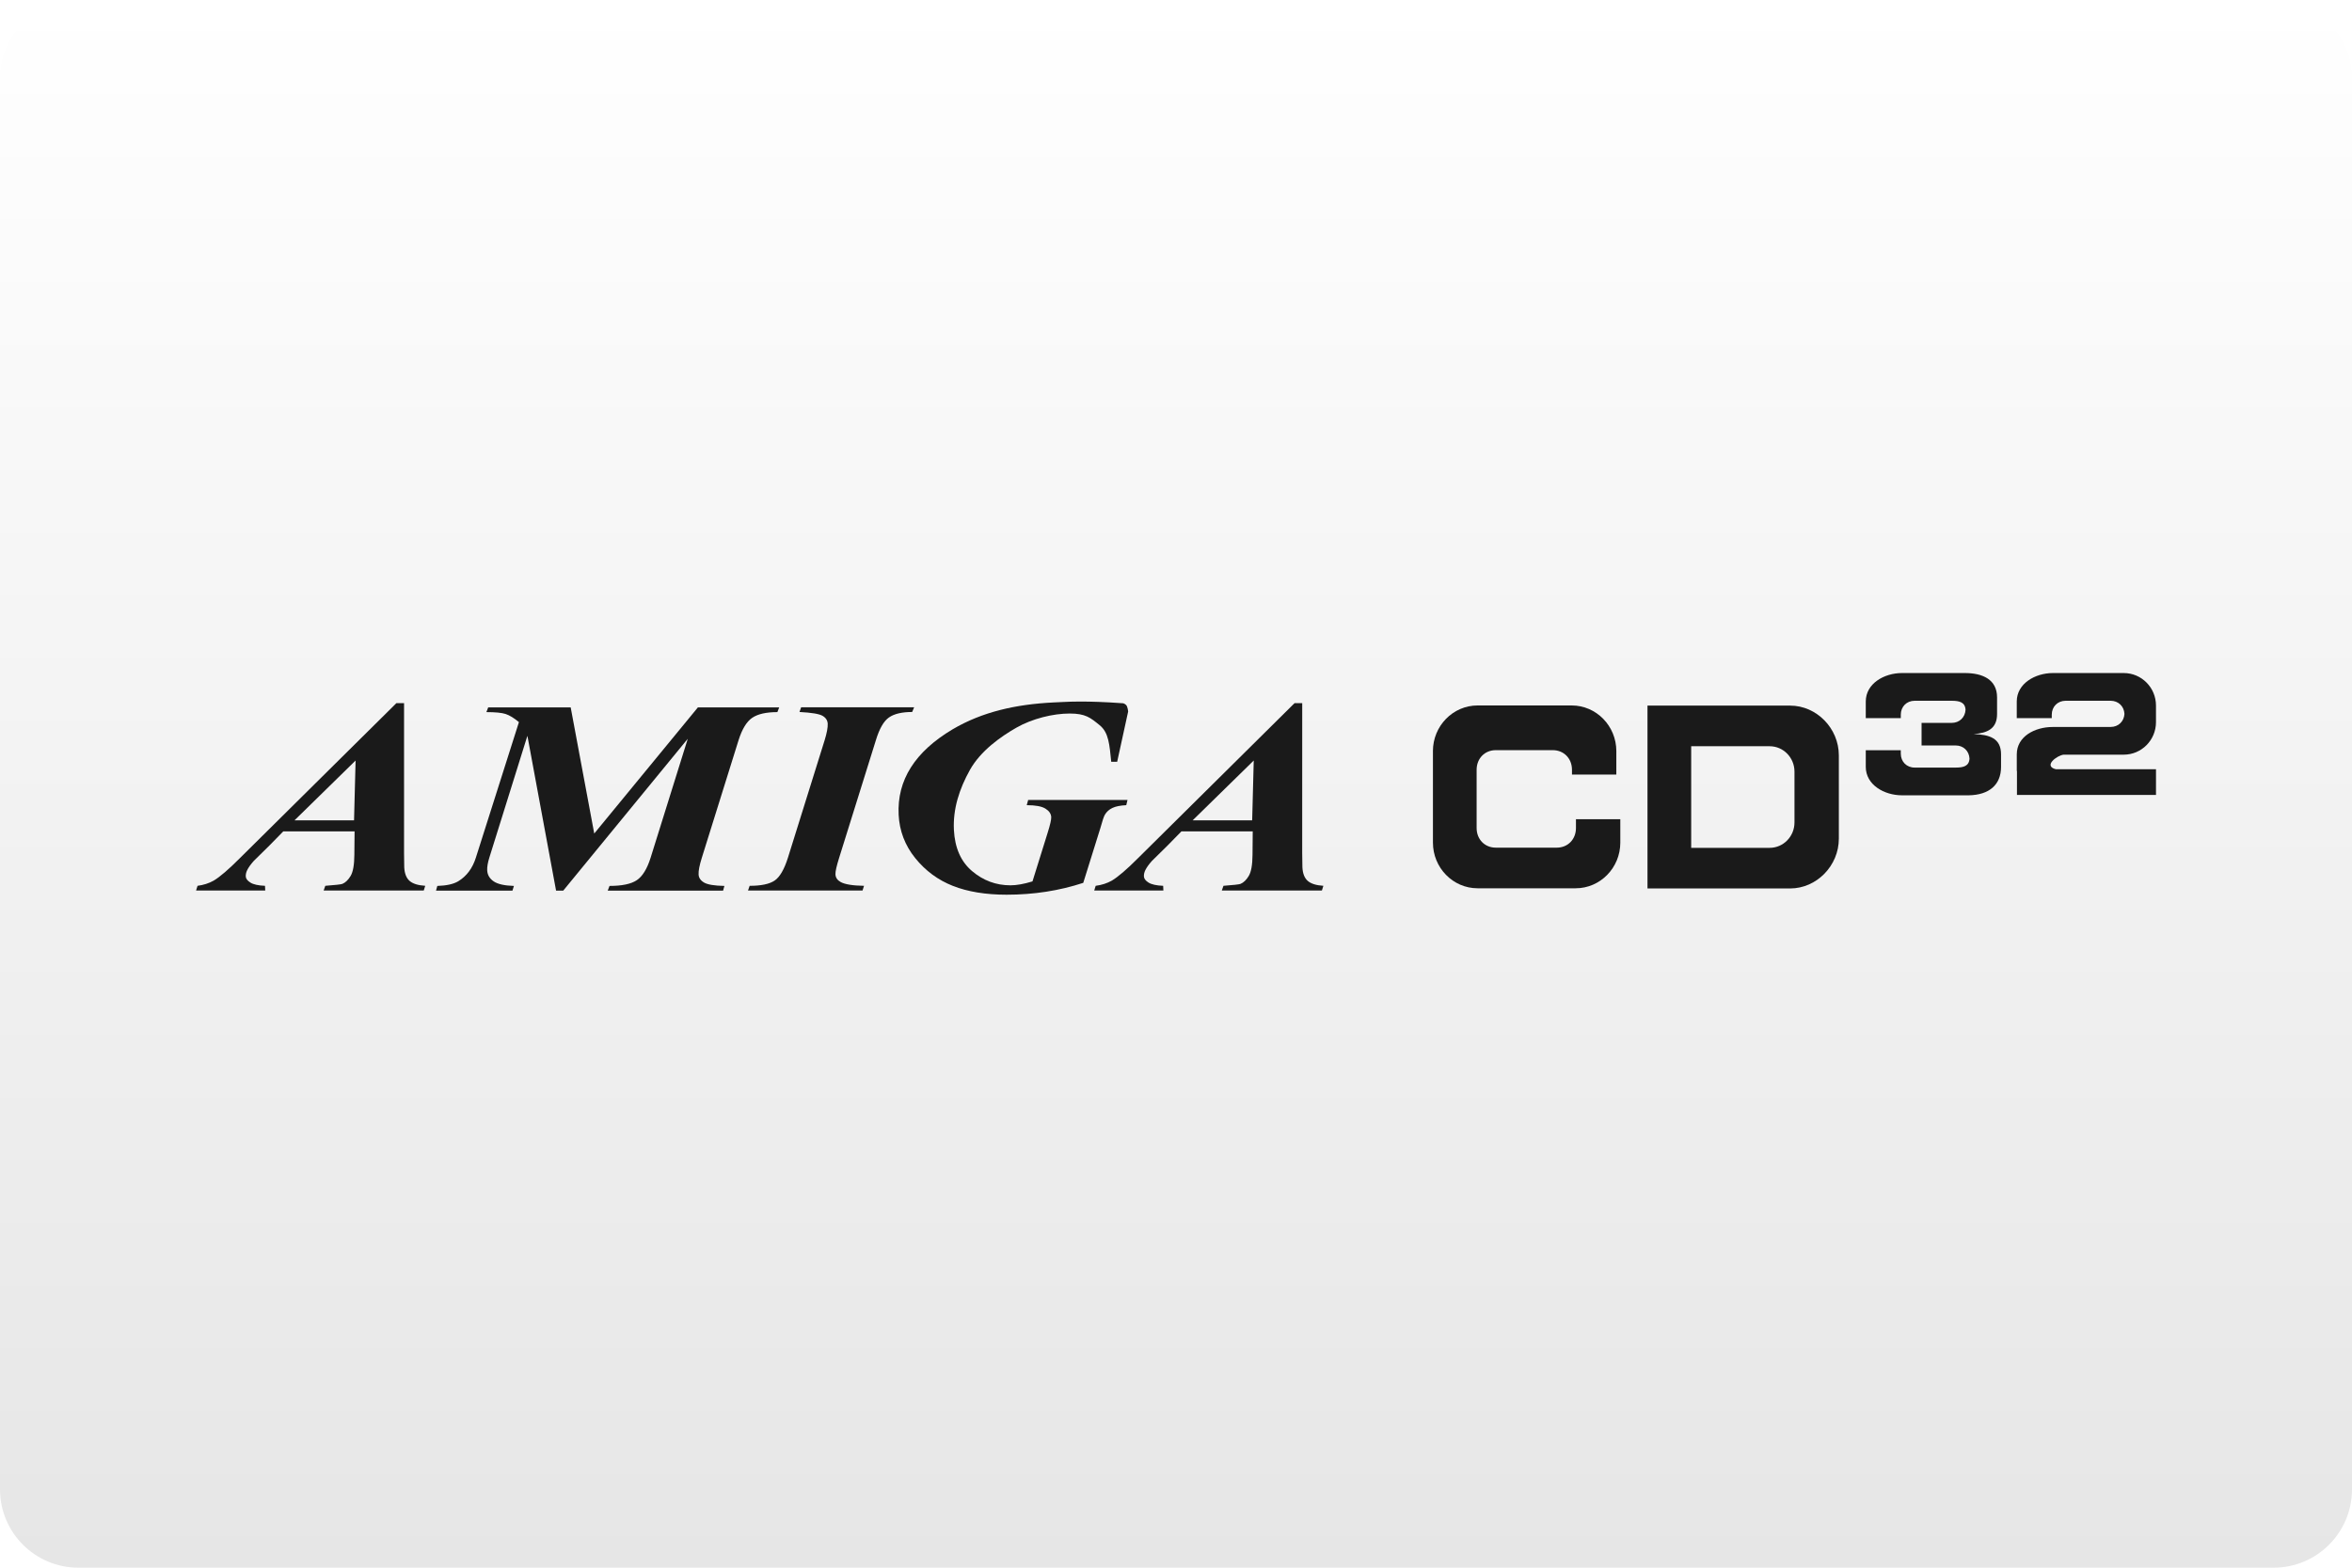
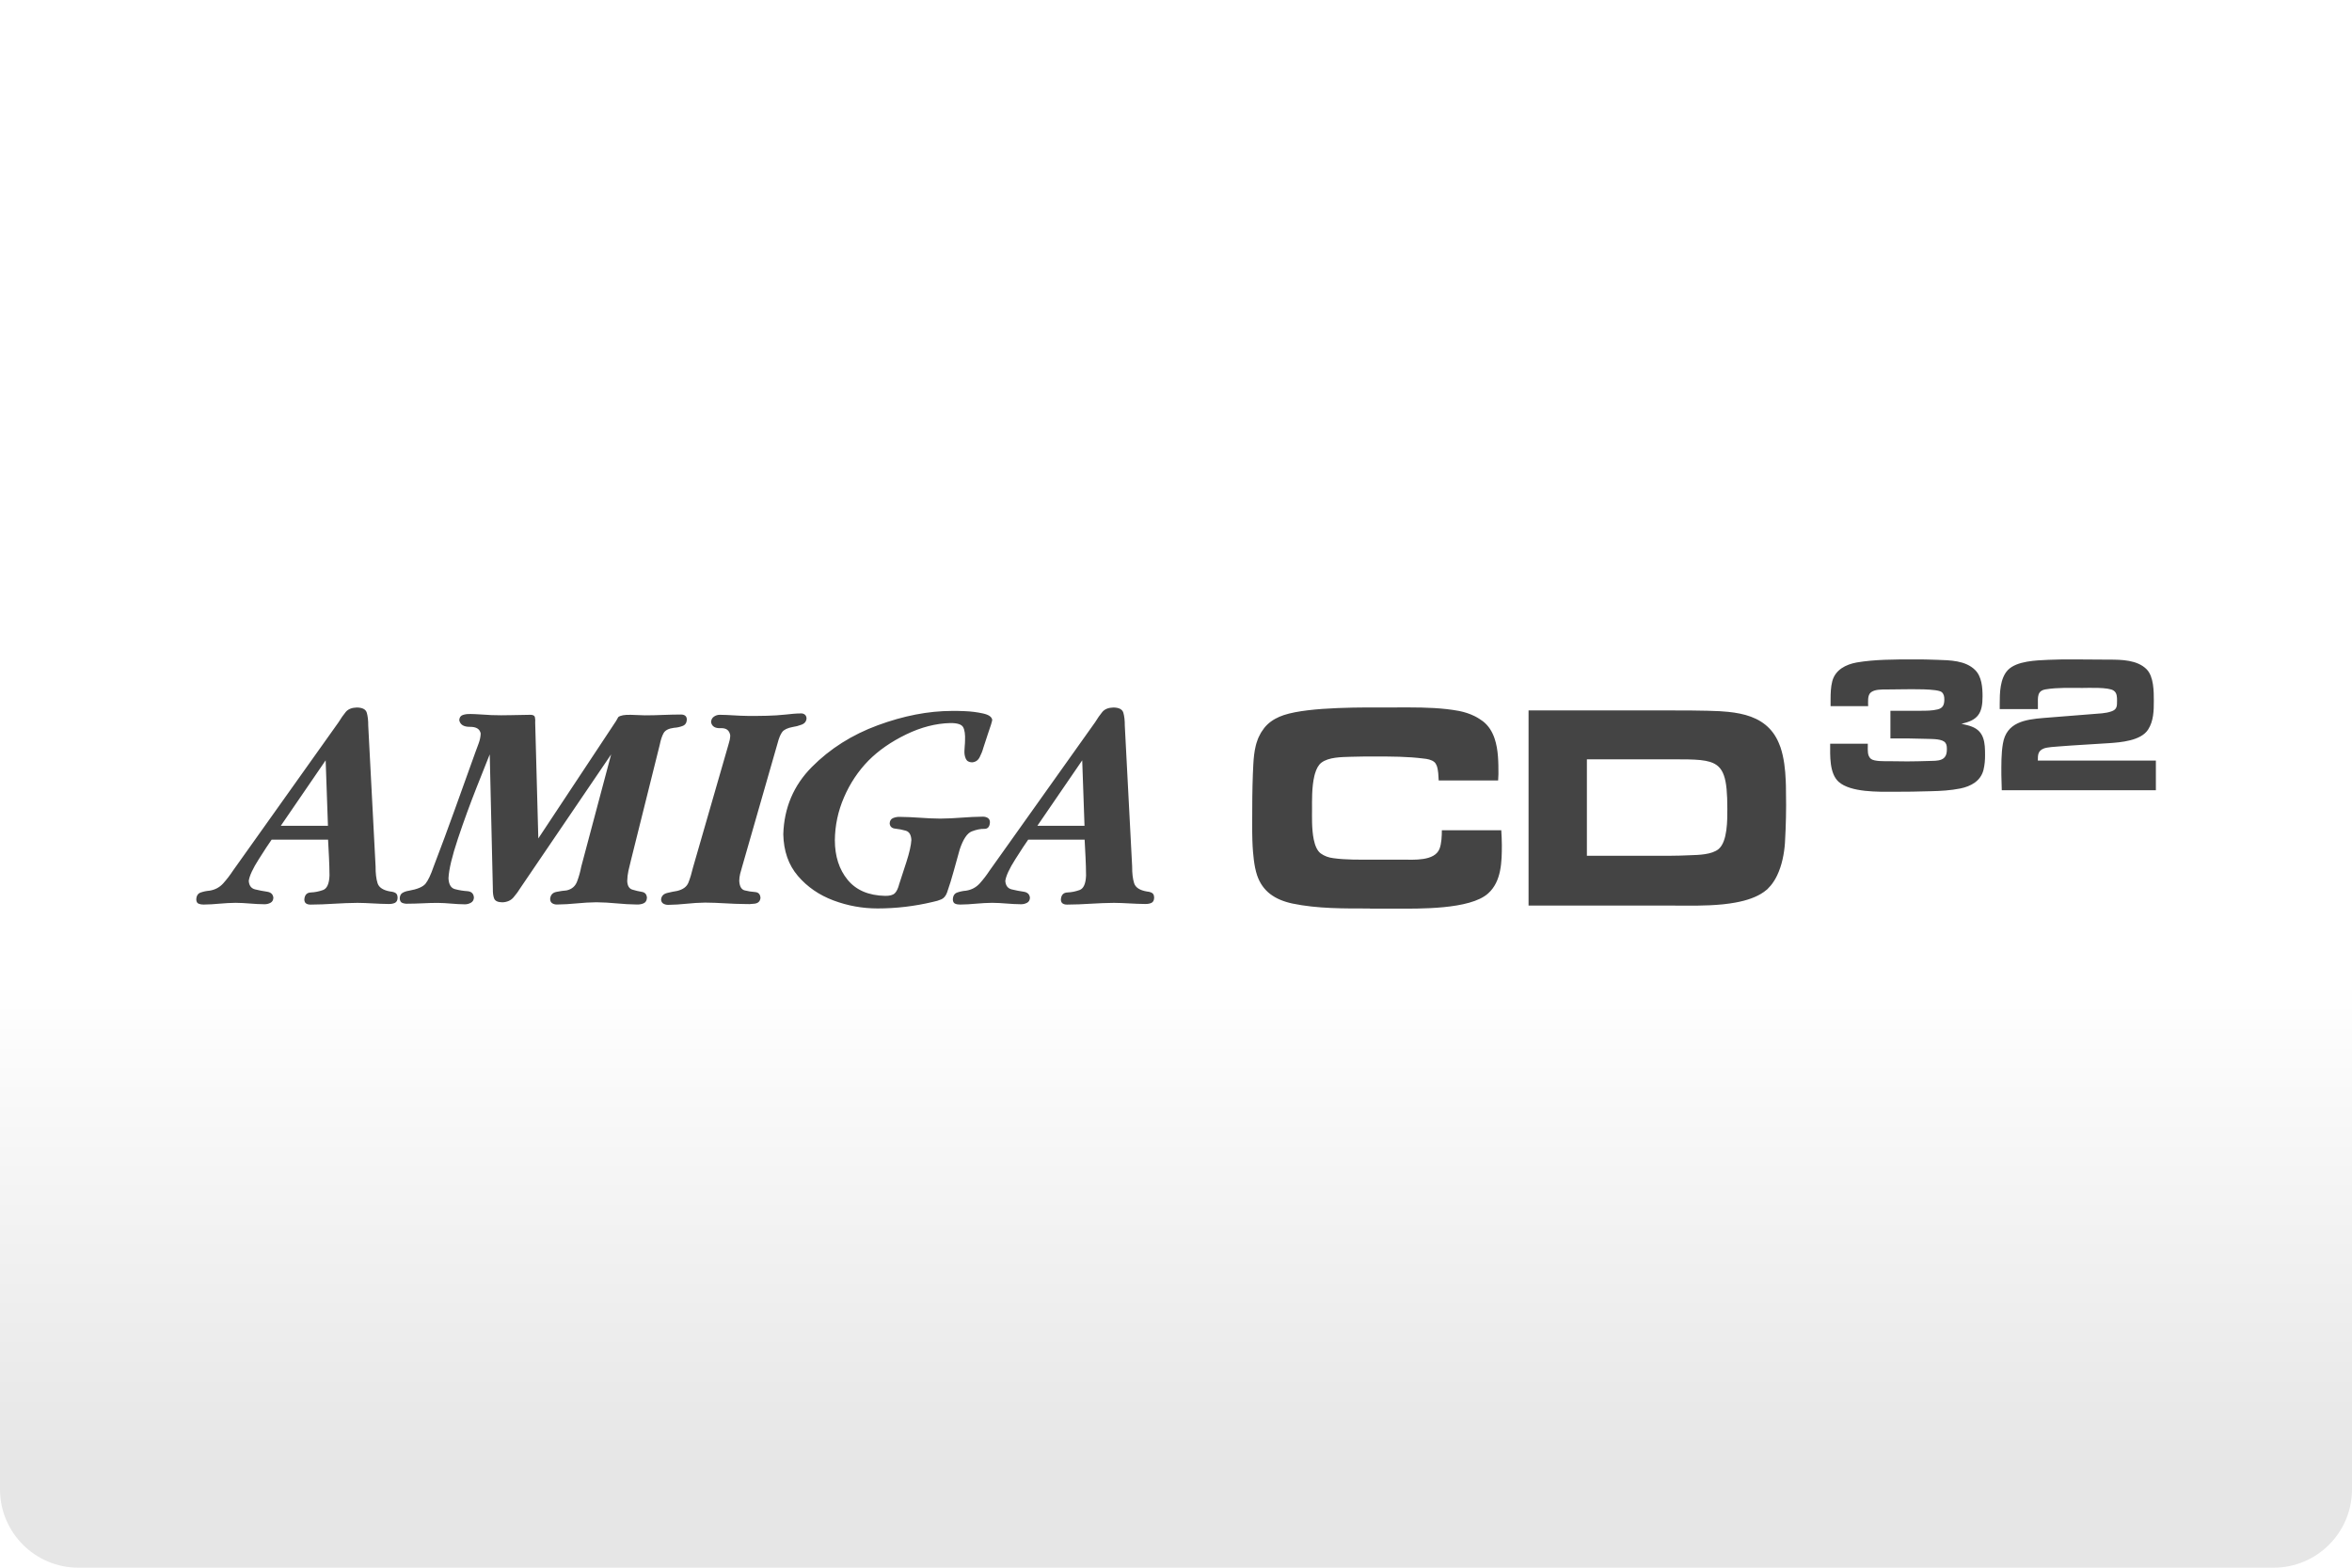
- <svg xmlns="http://www.w3.org/2000/svg" width="480" height="320" version="1.1" viewBox="0 0 480 320">
+ <svg xmlns="http://www.w3.org/2000/svg" width="480" height="320" version="1.1" viewBox="0 0 480 320" xml:space="preserve">
  <defs>
-     <linearGradient id="a" x1="81.598" x2="81.598" y2="84.667" gradientTransform="scale(3.7795)" gradientUnits="userSpaceOnUse">
+     <linearGradient id="a" x2="0" y1="200" y2="300" gradientUnits="userSpaceOnUse">
      <stop stop-color="#fff" offset="0" />
      <stop stop-color="#e6e6e6" offset="1" />
    </linearGradient>
  </defs>
-   <rect width="480" height="320" ry="16" fill="url(#a)" stroke-linecap="square" stroke-linejoin="round" stroke-width="2" style="paint-order:stroke fill markers" />
-   <g transform="matrix(.42527 0 0 .42527 305.16 310.72)" fill="#1a1a1a">
-     <path d="m-547.4-331.6h-34.22l-6.679 6.814-7.524 7.414c-1.446 1.626-2.493 3.093-3.133 4.407-0.5 1.008-0.718 2.015-0.672 3.023 0.054 1.054 0.796 2.03 2.234 2.93 1.438 0.898 3.773 1.415 6.998 1.547l0.11 2.257h-33.19l0.71-2.257c2.922-0.391 5.5-1.227 7.735-2.493 2.969-1.757 7.18-5.366 12.63-10.84l75.05-74.34h3.688l-8e-3 71.95c0.023 3.759 0.055 6.032 0.093 6.82 0.157 2.993 1 5.164 2.548 6.524 1.554 1.367 4.055 2.156 7.523 2.375l-0.703 2.257h-48.04l0.79-2.257c4.742-0.352 7.461-0.657 8.156-0.913 1.507-0.611 2.836-1.893 4-3.83 1.156-1.945 1.758-5.312 1.789-10.12l0.109-11.27zm-0.265-5.304 0.742-28.7-29.31 28.7h28.57" />
-     <path d="m-443.7-391.1 11.3 60.54 49.74-60.54h39.02l-0.875 2.257c-5.344 0-9.368 0.907-12.06 2.728-2.686 1.82-4.882 5.414-6.578 10.79l-17.61 56.38c-1.132 3.594-1.658 6.266-1.562 8.016 0.077 1.616 0.961 2.921 2.649 3.906 1.688 0.984 4.936 1.522 9.741 1.609l-0.625 2.257h-55.37l0.868-2.257c5.952 0 10.3-0.906 13.05-2.728 2.742-1.82 4.969-5.422 6.664-10.8l17.83-57.1-59.76 72.89h-3.438l-13.76-74.32-18.28 58.53c-0.75 2.406-1.086 4.422-1.009 6.047 0.11 2.187 1.141 3.944 3.086 5.281 1.954 1.335 5.196 2.072 9.735 2.204l-0.704 2.257h-36.68l0.626-2.257c4.414-0.132 7.757-0.875 10.04-2.235 4.024-2.452 6.835-6.218 8.445-11.3l20.68-65.09c-2.39-1.992-4.516-3.288-6.375-3.898-1.852-0.601-4.938-0.907-9.242-0.907l0.86-2.257h39.61" />
-     <path d="m-333.9-388.9 0.789-2.257h54.23l-0.953 2.257c-4.915 0-8.625 0.876-11.13 2.626-2.508 1.742-4.601 5.39-6.289 10.95l-17.58 56.29c-1.274 4.023-1.875 6.71-1.812 8.062 0.079 1.577 0.906 2.797 2.478 3.672 2.022 1.133 5.764 1.75 11.23 1.836l-0.71 2.257h-54.96l0.789-2.257c5.516 0 9.508-0.844 11.99-2.523 2.476-1.681 4.618-5.367 6.406-11.05l17.58-56.29c1.078-3.5 1.57-6.142 1.484-7.938-0.085-1.61-0.915-2.883-2.484-3.797-1.571-0.922-5.266-1.531-11.06-1.837" />
-     <path d="m-116.4-331.6h-34.21l-6.68 6.814-7.524 7.414c-1.446 1.626-2.494 3.093-3.14 4.407-0.492 1.008-0.72 2.015-0.665 3.023 0.054 1.054 0.796 2.03 2.235 2.93 1.436 0.898 3.764 1.415 6.999 1.547l0.11 2.257h-33.19l0.704-2.257c2.93-0.391 5.506-1.227 7.735-2.493 2.968-1.757 7.186-5.366 12.64-10.84l75.05-74.34h3.688l-0.015 71.95c0.031 3.759 0.062 6.032 0.101 6.82 0.149 2.993 1 5.164 2.546 6.524 1.548 1.367 4.055 2.156 7.516 2.375l-0.703 2.257h-48.04l0.797-2.257c4.734-0.352 7.46-0.657 8.156-0.913 1.5-0.611 2.835-1.893 3.991-3.83 1.165-1.945 1.759-5.312 1.798-10.12l0.101-11.27zm-0.265-5.304 0.75-28.7-29.31 28.7h28.56" />
-     <path d="m-177.2-392.3c0.797 0.735 1.022 3.156 1.022 3.156l-5.274 24.15h-2.851c-0.843-8.141-1.14-14-5.569-17.58-4.422-3.579-6.711-5.586-14.38-5.586-7.898 0-17.88 2.407-25.56 6.79-7.671 4.383-17.19 11.14-22.3 20.27-5.101 9.132-8.189 18.73-7.688 28.79 0.438 8.632 3.344 15.23 8.719 19.78 5.374 4.554 11.52 6.828 18.44 6.828 2.922 0 6.438-0.625 10.55-1.883l7.241-23.22c1.226-3.899 1.805-6.445 1.75-7.656-0.085-1.602-1.008-2.953-2.781-4.055-1.781-1.101-4.766-1.655-8.968-1.655l0.686-2.516h47.68l-0.61 2.516c-2.829 0.141-5.032 0.57-6.609 1.312-1.57 0.734-2.79 1.82-3.641 3.25-0.509 0.844-1.242 3.039-2.211 6.562l-8.172 26.16c-11.55 3.79-23.81 5.688-36.78 5.688-10.01 0-18.58-1.406-25.74-4.211-7.155-2.812-13.2-7.257-18.11-13.35-4.921-6.094-7.57-13.03-7.961-20.81-0.828-16.59 7.812-30.27 25.92-41.03 14.19-8.344 30.19-11.99 48.55-12.89 1.742 0 6.235-0.421 12.5-0.421 5.321 0 11.48 0.17 20.4 0.804 0 0 0.766-0.094 1.742 0.812" />
-     <path d="m-29.92-370.1v43.88c0 12.11 9.61 21.94 21.45 21.94h47.02c11.84 0 21.45-9.826 21.45-21.94l-0.006-11.21h-21.28v4.219c0 5.446-3.898 9.43-9.218 9.43h-29.24c-5.314 0-9.21-3.983-9.21-9.43v-27.94c0-5.446 3.896-9.43 9.21-9.43h27.33c5.32 0 9.219 3.984 9.219 9.43v2.273h21.28l0.007-11.22c0-12.11-9.61-21.94-21.45-21.94h-45.12c-11.84 0-21.45 9.828-21.45 21.94" />
-     <path d="m94.01-323.7v-48.76h37.66c6.579 0 11.91 5.46 11.91 12.2v24.38c0 6.726-5.335 12.19-11.91 12.19h-37.66zm-20.97 19.5h68.47c12.7 0 23.36-10.91 23.36-23.89v-39.98c0-12.98-10.66-23.89-23.36-23.89h-68.47v87.76" />
-     <path d="m267.5-381.7c-8.54 0-17.24 4.508-17.24 13.12v7.969l0.086 7e-3v11.52h66.72v-12.34h-48.08c-6.195-1.578 0.595-6.626 3.744-6.992h28.87c8.54 0 15.46-6.994 15.46-15.6v-7.977c0-8.61-6.921-15.6-15.46-15.6h-33.98c-8.539 0-17.37 5.038-17.37 13.66v7.969h16.8v-1.618c0-3.867 2.812-6.704 6.648-6.704h21.6c3.695 0 6.438 2.634 6.632 6.29-0.195 3.648-2.938 6.28-6.632 6.28l-27.81 9e-3" />
-     <path d="m229.6-378.3c6.46-0.484 11.2-2.5 11.2-9.618v-7.976c0-8.61-6.929-11.7-15.46-11.7h-30.18c-8.53 0-17.37 5.038-17.37 13.66v7.969h16.81v-1.618c0-3.867 2.805-6.704 6.641-6.704h17.79c3.696 0 6.44 0.688 6.635 4.337-0.195 3.656-2.939 6.28-6.635 6.28l-14.46 9e-3v10.83h16.37c3.696 0 6.436 2.632 6.631 6.289-0.195 3.648-2.935 4.328-6.631 4.328h-19.7c-3.836 0-6.641-2.829-6.641-6.696v-1.624h-16.81v7.976c0 8.61 8.838 13.65 17.37 13.65h32.09c9.741-0.172 15.46-5.039 15.46-13.65v-6.022c0-7.806-5.686-9.469-13.1-9.711" />
-   </g>
-   <style type="text/css">.st0{fill:#FC0C18;}
- 	.st1{fill:#FC0C18;}</style>
+   <rect width="480" height="320" ry="16" fill="url(#a)" />
+   <path d="m390.4 134.6c-3.678 0-7.865-1.1e-4 -11.48 0.625-2.209 0.406-4.345 1.469-4.98 3.803-0.312 1.188-0.353 2.491-0.353 3.721v1.396h7.668c0-0.834-0.167-2.178 0.51-2.771 0.761-0.677 2.261-0.637 3.209-0.637 1.229 0 2.448-0.041 3.678-0.041 1.188 0 6.803-0.156 7.637 0.594 0.427 0.396 0.512 0.907 0.512 1.459 0 1.063-0.239 1.771-1.344 2.053-1.115 0.281-2.46 0.281-3.564 0.281h-6.094v5.656c2.573-0.031 5.104 5.8e-4 7.678 0.084 0.875 0.042 3.01-0.031 3.562 0.834 0.281 0.354 0.281 0.906 0.281 1.344 0 2.417-1.813 2.292-3.834 2.334-1.427 0.042-2.844 0.082-4.271 0.082-1.229 0-2.489-0.041-3.719-0.041-0.834 0-3.001 0.074-3.678-0.478-0.75-0.635-0.635-1.74-0.635-2.615v-0.48h-7.68c0 2.375-0.198 6.053 1.74 7.793 2.459 2.177 8.115 2.021 11.2 2.021 2.532 0 5.023-0.03 7.555-0.113 2.021-0.042 4.073-0.157 6.053-0.553 2.177-0.438 4.198-1.542 4.75-3.834 0.24-0.99 0.323-2.021 0.312-3.021 0-2.407-0.114-4.782-2.688-5.771-0.677-0.281-1.426-0.396-2.135-0.594 3.407-0.709 4.312-2.167 4.312-5.574 0-1.823-0.155-4.074-1.541-5.418-1.969-1.938-5.138-1.969-7.711-2.053-1.667-0.083-3.282-0.084-4.949-0.084zm32.74 0c-1.698 0-3.407 6.8e-4 -5.105 0.084-2.417 0.115-6.448 0.198-8.271 2.094-1.615 1.709-1.658 4.709-1.658 6.887v1.074h7.793v-0.865c-1e-5 -1.584-0.196-2.887 1.627-3.168 2.417-0.396 5.02-0.281 7.438-0.281 1.146 0 5.418-0.197 6.408 0.553 0.677 0.469 0.678 1.303 0.678 2.053 0 1.115-4.5e-4 1.782-1.146 2.178-1.229 0.438-2.606 0.436-3.877 0.551l-9.969 0.793c-3.792 0.313-7.596 0.875-8.305 5.262-0.354 2.094-0.312 4.229-0.312 6.365 0 1.031 0.084 2.094 0.084 3.125h31.45v-6.053h-24.09c0-1.146 4.3e-4 -2.011 1.271-2.49 0.635-0.24 2.335-0.355 3.012-0.397 1.5-0.115 3.009-0.229 4.51-0.312 1.896-0.115 3.762-0.239 5.658-0.353 2.459-0.167 6.616-0.479 8.074-2.812 1.104-1.74 1.146-3.835 1.146-5.814 0-1.938-3.8e-4 -4.949-1.459-6.449-1.907-1.938-5.148-1.979-7.68-1.979l-6.531-0.043h-0.75zm-135.6 9.799c-1.144-0.002-2.285 0.006-3.418 0.006-5.553 0-16.84-0.177-22.1 1.553-1.25 0.417-2.387 1.01-3.346 1.906-0.496 0.465-0.881 0.983-1.221 1.521-0.053 0.083-0.105 0.166-0.154 0.25-0.16 0.275-0.306 0.555-0.434 0.844-0.064 0.143-0.123 0.287-0.18 0.434-0.099 0.259-0.191 0.521-0.27 0.789-0.054 0.181-0.103 0.364-0.148 0.549-0.297 1.221-0.422 2.502-0.49 3.791-0.019 0.36-0.038 0.719-0.051 1.078-0.012 0.318-0.032 0.64-0.043 0.955-0.023 0.423-0.024 0.855-0.039 1.281-0.012 0.34-0.023 0.68-0.031 1.021-0.038 1.592-0.055 3.194-0.055 4.803 0 2.096-0.04 4.258 0.029 6.41 0.024 0.771 0.066 1.54 0.129 2.305 0.092 1.11 0.222 2.211 0.436 3.287 0.009 0.047 0.026 0.085 0.035 0.131 0.092 0.448 0.205 0.871 0.338 1.271 0.013 0.037 0.022 0.078 0.035 0.115 1.119 3.247 3.587 4.948 7.188 5.732 5.136 1.073 10.58 1.012 15.83 1.012v0.031h5.127c4.72 0 15.29 0.239 18.99-3.105 2.74-2.448 2.803-6.501 2.803-9.908 0-0.01 1e-5 -0.02 0-0.029v-0.033c0-0.028-0.004-0.058-0.004-0.086-0.005-0.866-0.048-1.765-0.103-2.631-0.004-0.07-0.004-0.142-0.008-0.211h-12.13v0.031c0 1.136-0.062 2.689-0.478 3.762-1.011 2.563-5.315 2.209-7.523 2.209h-6.146c-2.625 0-5.439 0.062-8.002-0.303-0.959-0.115-1.792-0.417-2.562-0.959-0.746-0.547-1.182-1.631-1.439-2.885-0.436-2.154-0.342-4.808-0.342-6.158 0-1.546-0.079-4.518 0.482-6.812 0.037-0.153 0.078-0.301 0.121-0.447 0.284-0.957 0.695-1.762 1.303-2.23 1.5-1.136 4.063-1.137 5.855-1.199 1.729-0.062 3.407-0.062 5.137-0.062 3.23 0 6.626 0.001 9.855 0.418 0.719 0.063 1.667 0.239 2.209 0.719 0.208 0.18 0.364 0.438 0.482 0.74 0.343 0.906 0.356 2.192 0.402 2.988h0.01c5.1e-4 0.009 0.001 0.022 0.002 0.031h12.12c0-0.417 0.062-0.896 0.062-1.312 0-2.25 2.2e-4 -4.948-0.783-7.25-0.464-1.377-1.207-2.615-2.395-3.533-0.133-0.105-0.274-0.183-0.41-0.279-0.09-0.064-0.18-0.126-0.272-0.186-0.298-0.195-0.603-0.373-0.914-0.531-0.053-0.027-0.107-0.052-0.16-0.078-0.961-0.467-1.981-0.796-3.078-1.02-3.36-0.625-6.818-0.718-10.25-0.725zm-214.7 0.016c-1.042 0.031-1.802 0.335-2.281 0.918-0.479 0.583-0.969 1.271-1.459 2.084l-18.44 25.93-3.115 4.375c-0.615 0.938-1.281 1.803-2 2.605-0.729 0.802-1.656 1.301-2.781 1.479-0.646 0.052-1.239 0.177-1.812 0.375-0.563 0.198-0.865 0.668-0.896 1.418 0.021 0.448 0.167 0.738 0.469 0.863 0.302 0.125 0.635 0.188 1.031 0.178 1.063-0.01 2.147-0.074 3.23-0.178 1.084-0.104 2.177-0.155 3.281-0.176 0.979 0.01 1.958 0.061 2.938 0.144 0.979 0.083 1.96 0.136 2.939 0.146 0.458 0.01 0.875-0.093 1.25-0.291 0.375-0.198 0.573-0.542 0.594-1.031-0.063-0.709-0.5-1.126-1.303-1.24-0.802-0.115-1.605-0.271-2.418-0.469-0.802-0.198-1.238-0.782-1.301-1.74 0.146-1.031 0.823-2.5 2.031-4.396 1.209-1.907 2.083-3.241 2.635-4.012h11.52c0.063 1.209 0.125 2.427 0.188 3.656 0.063 1.229 0.095 2.45 0.105 3.658-0.063 1.688-0.511 2.677-1.334 2.969-0.823 0.292-1.646 0.459-2.469 0.49-0.823 0.031-1.271 0.51-1.334 1.438 0.01 0.396 0.135 0.666 0.375 0.822 0.24 0.156 0.542 0.219 0.896 0.219 1.584-0.01 3.177-0.072 4.781-0.176 1.604-0.104 3.198-0.157 4.781-0.178 1.063 0.01 2.137 0.053 3.199 0.115s2.137 0.103 3.199 0.113c0.479 0.01 0.884-0.062 1.238-0.219 0.365-0.177 0.554-0.519 0.565-1.051-0.01-0.479-0.136-0.792-0.397-0.959-0.261-0.167-0.605-0.271-1.043-0.312-1.479-0.24-2.365-0.814-2.646-1.699-0.281-0.886-0.417-2.032-0.406-3.428l-1.5-28.75c0.01-1.031-0.093-1.907-0.291-2.605-0.198-0.698-0.865-1.063-2.021-1.084zm154.4 0c-1.042 0.031-1.802 0.335-2.281 0.918-0.479 0.583-0.969 1.271-1.459 2.084l-18.44 25.93-3.115 4.375c-0.615 0.938-1.281 1.803-2 2.605-0.729 0.802-1.656 1.301-2.781 1.479-0.646 0.052-1.241 0.177-1.814 0.375-0.563 0.198-0.863 0.668-0.894 1.418 0.021 0.448 0.167 0.738 0.469 0.863 0.292 0.125 0.635 0.188 1.031 0.178 1.063-0.01 2.147-0.074 3.23-0.178 1.094-0.104 2.177-0.155 3.281-0.176 0.979 0.01 1.958 0.061 2.938 0.144 0.979 0.083 1.958 0.136 2.938 0.146 0.458 0.01 0.875-0.093 1.25-0.291 0.375-0.198 0.575-0.542 0.596-1.031-0.062-0.709-0.5-1.126-1.303-1.24-0.802-0.115-1.605-0.271-2.418-0.469-0.802-0.198-1.24-0.782-1.303-1.74 0.146-1.031 0.825-2.5 2.033-4.396 1.209-1.907 2.083-3.241 2.635-4.012h11.52c0.062 1.209 0.125 2.427 0.188 3.656 0.062 1.229 0.093 2.45 0.103 3.658-0.062 1.688-0.511 2.677-1.334 2.969-0.823 0.292-1.646 0.459-2.469 0.49-0.823 0.031-1.271 0.51-1.334 1.438 0.01 0.396 0.137 0.666 0.377 0.822 0.24 0.156 0.54 0.219 0.894 0.219 1.584-0.01 3.179-0.072 4.783-0.176 1.604-0.104 3.198-0.157 4.781-0.178 1.063 0.01 2.137 0.053 3.199 0.115 1.063 0.062 2.135 0.103 3.197 0.113 0.479 0.01 0.886-0.062 1.24-0.219 0.365-0.177 0.542-0.519 0.562-1.051-0.01-0.479-0.134-0.792-0.395-0.959-0.261-0.167-0.605-0.271-1.043-0.312-1.479-0.24-2.365-0.814-2.646-1.699s-0.417-2.032-0.406-3.428l-1.5-28.75c0.01-1.031-0.093-1.907-0.291-2.605-0.198-0.698-0.865-1.063-2.021-1.084zm84.71 0.606v39.83h29.86 0.01c1.3 0 2.873 0.026 4.564 0.006 1.66-0.02 3.432-0.084 5.176-0.26 0.064-0.006 0.126-0.013 0.189-0.02 0.822-0.087 1.637-0.201 2.428-0.346 2.243-0.41 4.295-1.085 5.822-2.182 0.193-0.138 0.378-0.283 0.553-0.436 0.044-0.038 0.094-0.071 0.137-0.109 0.045-0.042 0.081-0.094 0.125-0.137 0.201-0.196 0.391-0.402 0.57-0.619 0.105-0.126 0.205-0.256 0.303-0.389 0.142-0.193 0.278-0.393 0.406-0.598 0.107-0.17 0.207-0.344 0.305-0.521 0.098-0.179 0.192-0.361 0.281-0.547 0.982-2.044 1.436-4.439 1.594-6.564 0.023-0.337 0.029-0.682 0.049-1.021 0.033-0.582 0.061-1.165 0.084-1.75 0.066-1.67 0.107-3.344 0.107-4.992-0.003-1.296-0.01-2.625-0.041-3.959-0.008-0.366-0.022-0.732-0.037-1.098-0.1-2.304-0.349-4.604-1.068-6.768-0.04-0.121-0.092-0.225-0.135-0.342-0.068-0.184-0.139-0.364-0.213-0.539-0.088-0.207-0.179-0.409-0.275-0.604-0.088-0.178-0.18-0.352-0.275-0.519-0.101-0.177-0.204-0.348-0.312-0.514-0.099-0.151-0.2-0.297-0.305-0.44-0.12-0.162-0.244-0.318-0.371-0.469-0.112-0.133-0.228-0.261-0.346-0.385-2.136-2.248-5.173-3.09-8.436-3.422-0.58-0.059-1.167-0.106-1.758-0.139-0.833-0.045-1.669-0.072-2.504-0.088-0.004-1.1e-4 -0.008 1.1e-4 -0.012 0-1.13-0.031-2.261-0.047-3.395-0.055h-0.002c-1.131-0.008-2.264-0.008-3.396-0.008h-0.01-29.67zm-116.7 0.092c-0.438-0.009-0.768-0.008-0.992 0.002-4.813 0.01-9.856 0.99-15.12 2.928-5.261 1.938-9.752 4.781-13.46 8.521-3.709 3.74-5.656 8.313-5.822 13.72 0.073 3.438 1.062 6.272 2.979 8.512 1.917 2.24 4.335 3.908 7.252 5.002s5.928 1.635 9.012 1.635c1.875 0 3.772-0.113 5.658-0.332 1.896-0.229 3.749-0.553 5.572-0.99 0.698-0.135 1.293-0.322 1.793-0.541 0.5-0.219 0.886-0.678 1.146-1.365 0.51-1.448 0.957-2.907 1.363-4.387 0.396-1.479 0.814-2.959 1.23-4.428 0.698-2.094 1.521-3.323 2.469-3.688s1.802-0.533 2.531-0.512c0.74 0.021 1.126-0.437 1.168-1.385-0.021-0.396-0.167-0.678-0.459-0.856-0.292-0.167-0.614-0.25-0.979-0.25-1.438 0.021-2.886 0.085-4.334 0.199-1.448 0.115-2.908 0.187-4.377 0.197-1.386-0.01-2.761-0.074-4.146-0.178-1.386-0.104-2.761-0.155-4.146-0.176-0.458-0.01-0.907 0.073-1.334 0.25-0.427 0.177-0.656 0.541-0.688 1.072 0.052 0.656 0.438 1.011 1.146 1.084 0.708 0.073 1.428 0.208 2.137 0.416 0.709 0.208 1.092 0.834 1.145 1.896-0.062 1.084-0.396 2.563-1 4.449-0.604 1.886-1.093 3.397-1.479 4.543-0.229 0.886-0.521 1.51-0.896 1.875-0.375 0.375-1.032 0.551-1.98 0.541-3.376-0.073-5.927-1.166-7.656-3.281-1.729-2.115-2.595-4.803-2.605-8.074 0.031-3.011 0.646-5.94 1.875-8.773 1.219-2.834 2.886-5.334 4.98-7.48 2.073-2.084 4.637-3.864 7.689-5.344 3.053-1.479 6.052-2.251 9.021-2.324 1.407-0.01 2.282 0.262 2.605 0.824 0.323 0.563 0.459 1.5 0.397 2.812-0.01 0.344-0.021 0.687-0.062 1.041-0.031 0.344-0.052 0.689-0.062 1.043-0.021 0.573 0.073 1.094 0.281 1.562 0.208 0.469 0.624 0.719 1.27 0.74 0.709-0.052 1.231-0.406 1.564-1.062 0.333-0.656 0.582-1.283 0.738-1.877 0.146-0.438 0.469-1.417 0.959-2.928 0.531-1.469 0.803-2.416 0.865-2.791-0.083-0.625-0.709-1.064-1.896-1.324-1.177-0.261-2.416-0.417-3.719-0.469-0.651-0.026-1.197-0.044-1.635-0.053zm-31.8 0.512c-0.521 0-1.021 0.031-1.531 0.072-0.5 0.042-1.01 0.094-1.531 0.156-1.271 0.135-2.563 0.219-3.865 0.25-1.302 0.031-2.616 0.042-3.908 0.031-0.948-0.01-1.905-0.051-2.854-0.113-0.948-0.062-1.907-0.105-2.855-0.115-0.448 0-0.854 0.124-1.219 0.385-0.354 0.25-0.553 0.626-0.574 1.115 0.167 0.865 0.813 1.283 1.959 1.23 1.146-0.052 1.792 0.437 1.959 1.479-0.01 0.292-0.041 0.584-0.103 0.896-0.073 0.302-0.146 0.605-0.24 0.896l-7.262 25.18c-0.281 1.177-0.584 2.198-0.928 3.062s-1.124 1.437-2.354 1.719c-0.563 0.083-1.22 0.219-1.98 0.406-0.761 0.188-1.177 0.626-1.25 1.324 0.021 0.396 0.167 0.676 0.459 0.854 0.292 0.167 0.614 0.25 0.979 0.25 1.24-0.021 2.491-0.093 3.752-0.229 1.261-0.135 2.53-0.21 3.791-0.231 1.354 0.01 2.72 0.063 4.096 0.146 1.375 0.083 2.729 0.136 4.094 0.146 0.563 0.042 1.198 0.019 1.928-0.074 0.719-0.094 1.125-0.489 1.188-1.197-0.052-0.74-0.427-1.136-1.125-1.178-0.698-0.052-1.386-0.157-2.084-0.334-0.698-0.177-1.062-0.822-1.125-1.947 0.01-0.458 0.063-0.939 0.178-1.418 0.115-0.479 0.249-0.947 0.395-1.416l7.262-25.3c0.271-1.042 0.585-1.792 0.949-2.271 0.365-0.469 1.083-0.812 2.156-1.01 0.542-0.073 1.125-0.219 1.75-0.459 0.646-0.229 0.991-0.657 1.043-1.271-0.01-0.344-0.126-0.604-0.334-0.781-0.219-0.177-0.489-0.26-0.812-0.26zm-67.59 0.125c-0.49-0.021-0.958 0.051-1.416 0.197-0.448 0.156-0.688 0.51-0.719 1.062 0.188 0.917 0.916 1.366 2.188 1.355 1.281-0.01 2.01 0.437 2.188 1.354-0.021 0.646-0.157 1.304-0.397 1.971-0.24 0.677-0.478 1.301-0.697 1.885-1.407 3.897-2.803 7.793-4.199 11.69-1.396 3.897-2.843 7.783-4.322 11.65-0.563 1.646-1.115 2.802-1.646 3.469-0.542 0.656-1.678 1.135-3.418 1.438-0.479 0.073-0.907 0.219-1.271 0.428-0.365 0.219-0.551 0.594-0.572 1.125 0.021 0.479 0.187 0.782 0.5 0.918 0.323 0.135 0.687 0.197 1.104 0.176 1.011-0.01 2.032-0.03 3.053-0.082 1.021-0.052 2.042-0.084 3.053-0.084 0.948 0.01 1.887 0.063 2.814 0.146 0.927 0.083 1.853 0.134 2.77 0.144 0.427 0 0.835-0.103 1.23-0.322 0.386-0.219 0.594-0.573 0.615-1.062-0.063-0.813-0.512-1.24-1.346-1.303-0.834-0.052-1.667-0.188-2.5-0.406-0.834-0.208-1.281-0.948-1.344-2.219 0.083-1.813 0.73-4.512 1.928-8.096 1.198-3.584 2.47-7.053 3.793-10.41 1.334-3.365 2.228-5.626 2.697-6.793l0.637 27.43c-0.021 0.844 0.072 1.522 0.27 2.012 0.198 0.49 0.76 0.749 1.688 0.76 0.948-0.042 1.698-0.365 2.24-0.99 0.542-0.625 1.044-1.312 1.502-2.062l18.44-27.14-6.105 22.93c-0.188 0.99-0.457 1.98-0.832 2.98-0.365 1-1.095 1.624-2.168 1.854-0.615 0.042-1.313 0.146-2.084 0.303s-1.187 0.636-1.26 1.428c0.01 0.427 0.156 0.73 0.438 0.896 0.281 0.177 0.615 0.26 1 0.25 1.323-0.021 2.666-0.095 4-0.231 1.344-0.135 2.679-0.208 4.002-0.229 1.386 0.021 2.761 0.093 4.146 0.229 1.386 0.135 2.761 0.21 4.146 0.231 0.51 0.01 0.969-0.074 1.375-0.262 0.406-0.188 0.615-0.562 0.646-1.125-0.052-0.698-0.397-1.093-1.043-1.197s-1.292-0.261-1.938-0.459c-0.646-0.198-0.999-0.782-1.041-1.74 0.01-0.698 0.094-1.406 0.25-2.125 0.156-0.719 0.323-1.417 0.5-2.084l5.875-23.57c0.208-1.031 0.469-1.844 0.803-2.428 0.323-0.583 1.041-0.949 2.135-1.084 0.583-0.031 1.157-0.155 1.709-0.363 0.563-0.198 0.855-0.636 0.896-1.303-0.01-0.375-0.125-0.636-0.344-0.803s-0.511-0.24-0.865-0.24c-1.209 0.01-2.427 0.032-3.656 0.084-1.229 0.052-2.448 0.084-3.656 0.084-0.646-0.031-1.605-0.074-2.887-0.105-1.281-0.042-2.146 0.115-2.584 0.459-0.083 0.125-0.156 0.25-0.229 0.406-0.073 0.146-0.147 0.281-0.231 0.406l-15.86 23.96-0.637-23.57c0.031-0.448 0.01-0.833-0.053-1.156-0.062-0.323-0.354-0.501-0.875-0.512-1.323 0.01-2.666 0.033-4 0.074-1.344 0.042-2.677 0.03-4-0.012-0.75-0.031-1.501-0.083-2.24-0.135-0.74-0.052-1.48-0.083-2.199-0.094zm228 9.242h17.49c1.172 0 2.226-1.8e-4 3.172 0.02 0.946 0.02 1.786 0.058 2.529 0.137 0.743 0.079 1.39 0.198 1.953 0.375 1.407 0.444 2.286 1.257 2.812 2.748s0.701 3.662 0.701 6.816c0 0.552 0.004 1.244-0.02 1.998v0.002c-0.012 0.376-0.03 0.768-0.059 1.164-1e-4 0.001 9e-5 0.003 0 0.004-0.029 0.396-0.069 0.798-0.123 1.193-1.8e-4 0.001 1.7e-4 0.003 0 0.004-0.216 1.586-0.663 3.09-1.59 3.865-1.375 1.136-4.064 1.198-5.73 1.25-1.438 0.062-2.802 0.113-4.24 0.113h-16.9v-19.69zm-257.4 0.207 0.469 13.37h-9.627l9.158-13.37zm154.4 0 0.469 13.37h-9.627l9.158-13.37z" fill="#444" />
</svg>
